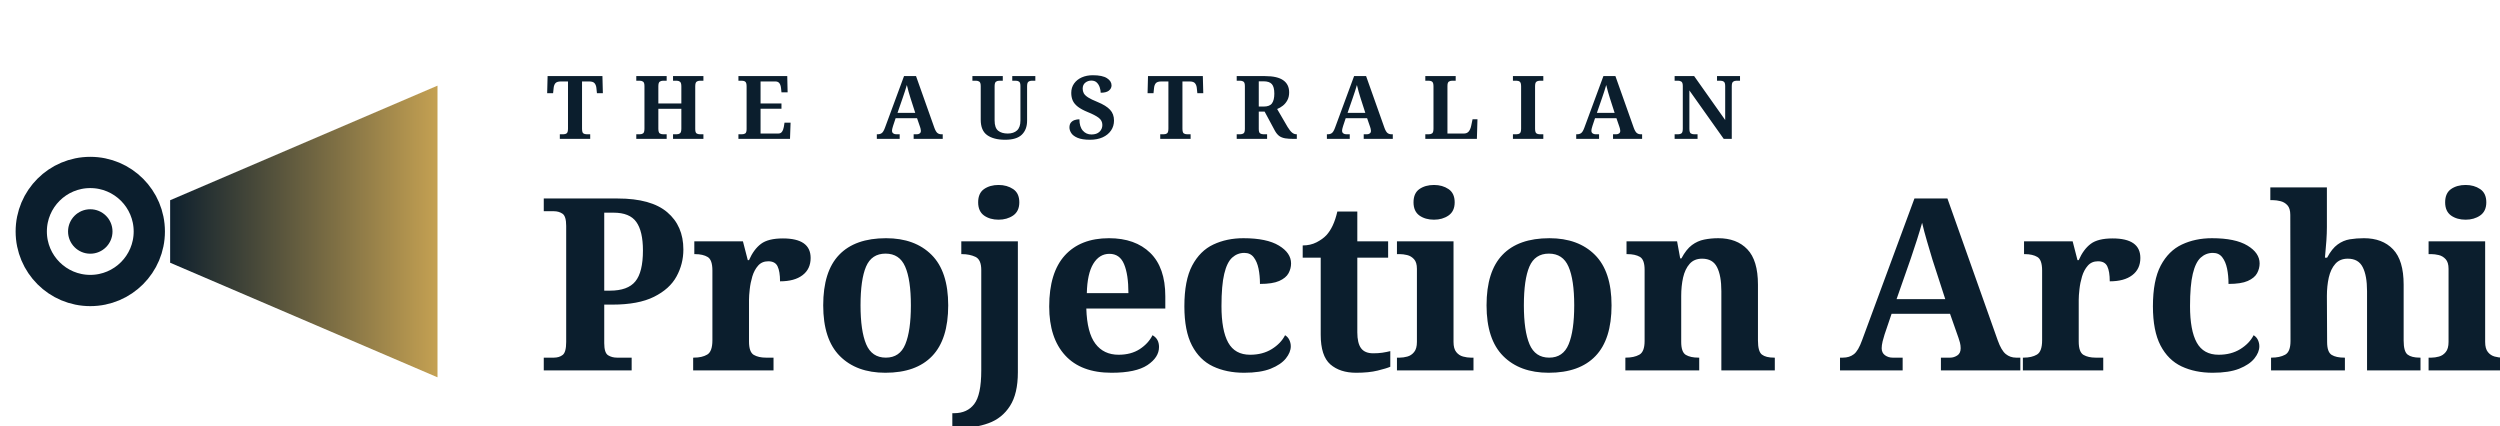
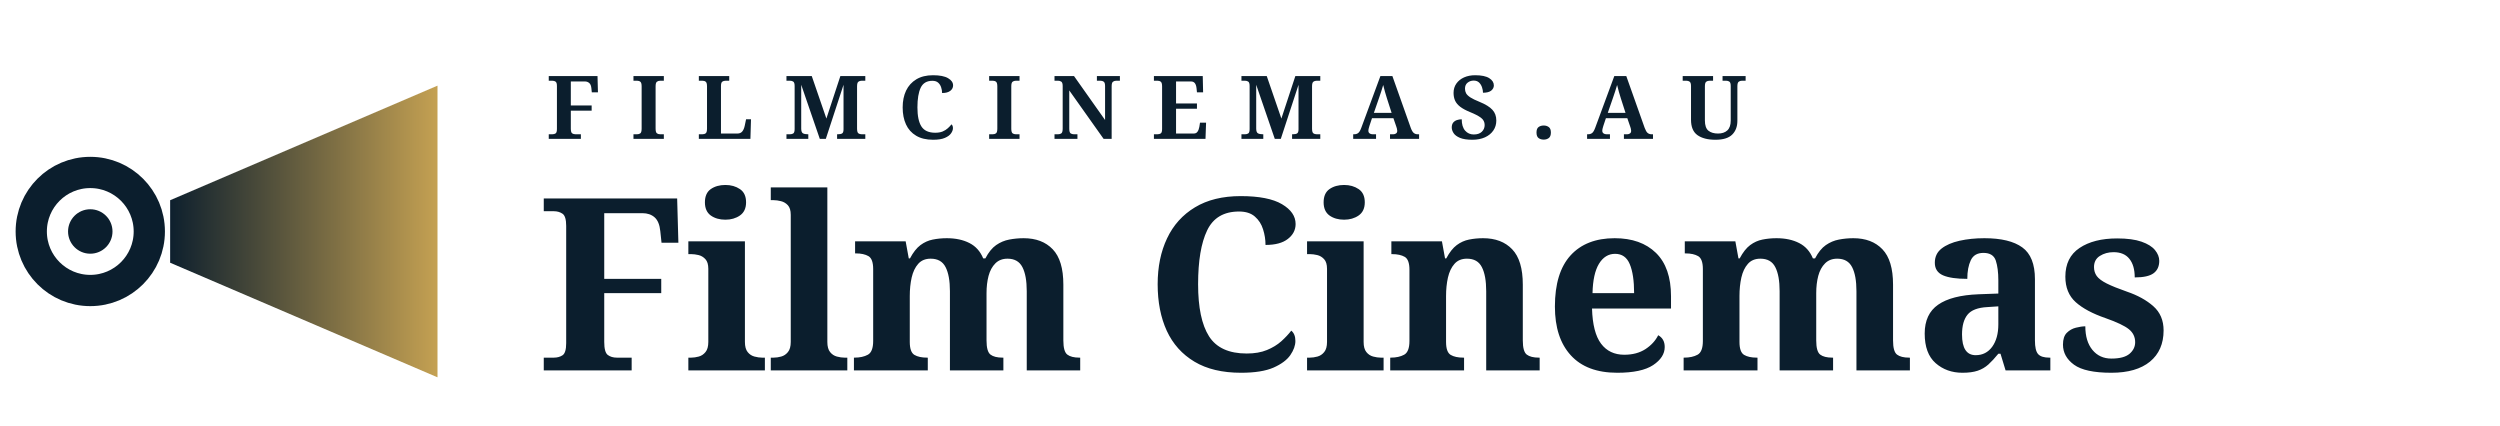
- <svg xmlns="http://www.w3.org/2000/svg" viewBox="0 0 540 92" role="img" style="background:#F4E8D6" aria-label="The Australian Projection Archive">
+ <svg xmlns="http://www.w3.org/2000/svg" viewBox="0 0 540 92" role="img" style="background:#F4E8D6" aria-label="Film Cinemas">
  <g transform="translate(0 2) scale(1.5)">
    <defs>
      <linearGradient id="lb4" x1="24" y1="0" x2="64" y2="0" gradientUnits="userSpaceOnUse">
        <stop offset="0" stop-color="#0B1E2D" />
        <stop offset="1" stop-color="#C9A453" />
      </linearGradient>
    </defs>
    <circle cx="13" cy="32" r="8.5" fill="none" stroke="#0B1E2D" stroke-width="4.5" />
    <circle cx="13" cy="32" r="3.2" fill="#0B1E2D" />
    <path d="M24.5 27.5 63 11v42L24.5 36.5z" fill="url(#lb4)" />
  </g>
  <g fill="#0B1E2D" font-family="'Source Serif 4', Georgia, serif">
-     <text x="118" y="30" font-size="19" letter-spacing="6.5" font-weight="600">THE AUSTRALIAN</text>
-     <text x="116" y="80" font-size="52" font-weight="600" letter-spacing="-0.5">Projection Archive</text>
+     <text x="118" y="30" font-size="19" letter-spacing="6.5" font-weight="600">FILMCINEMAS.AU</text>
+     <text x="116" y="80" font-size="52" font-weight="600" letter-spacing="-0.5">Film Cinemas</text>
  </g>
</svg>
